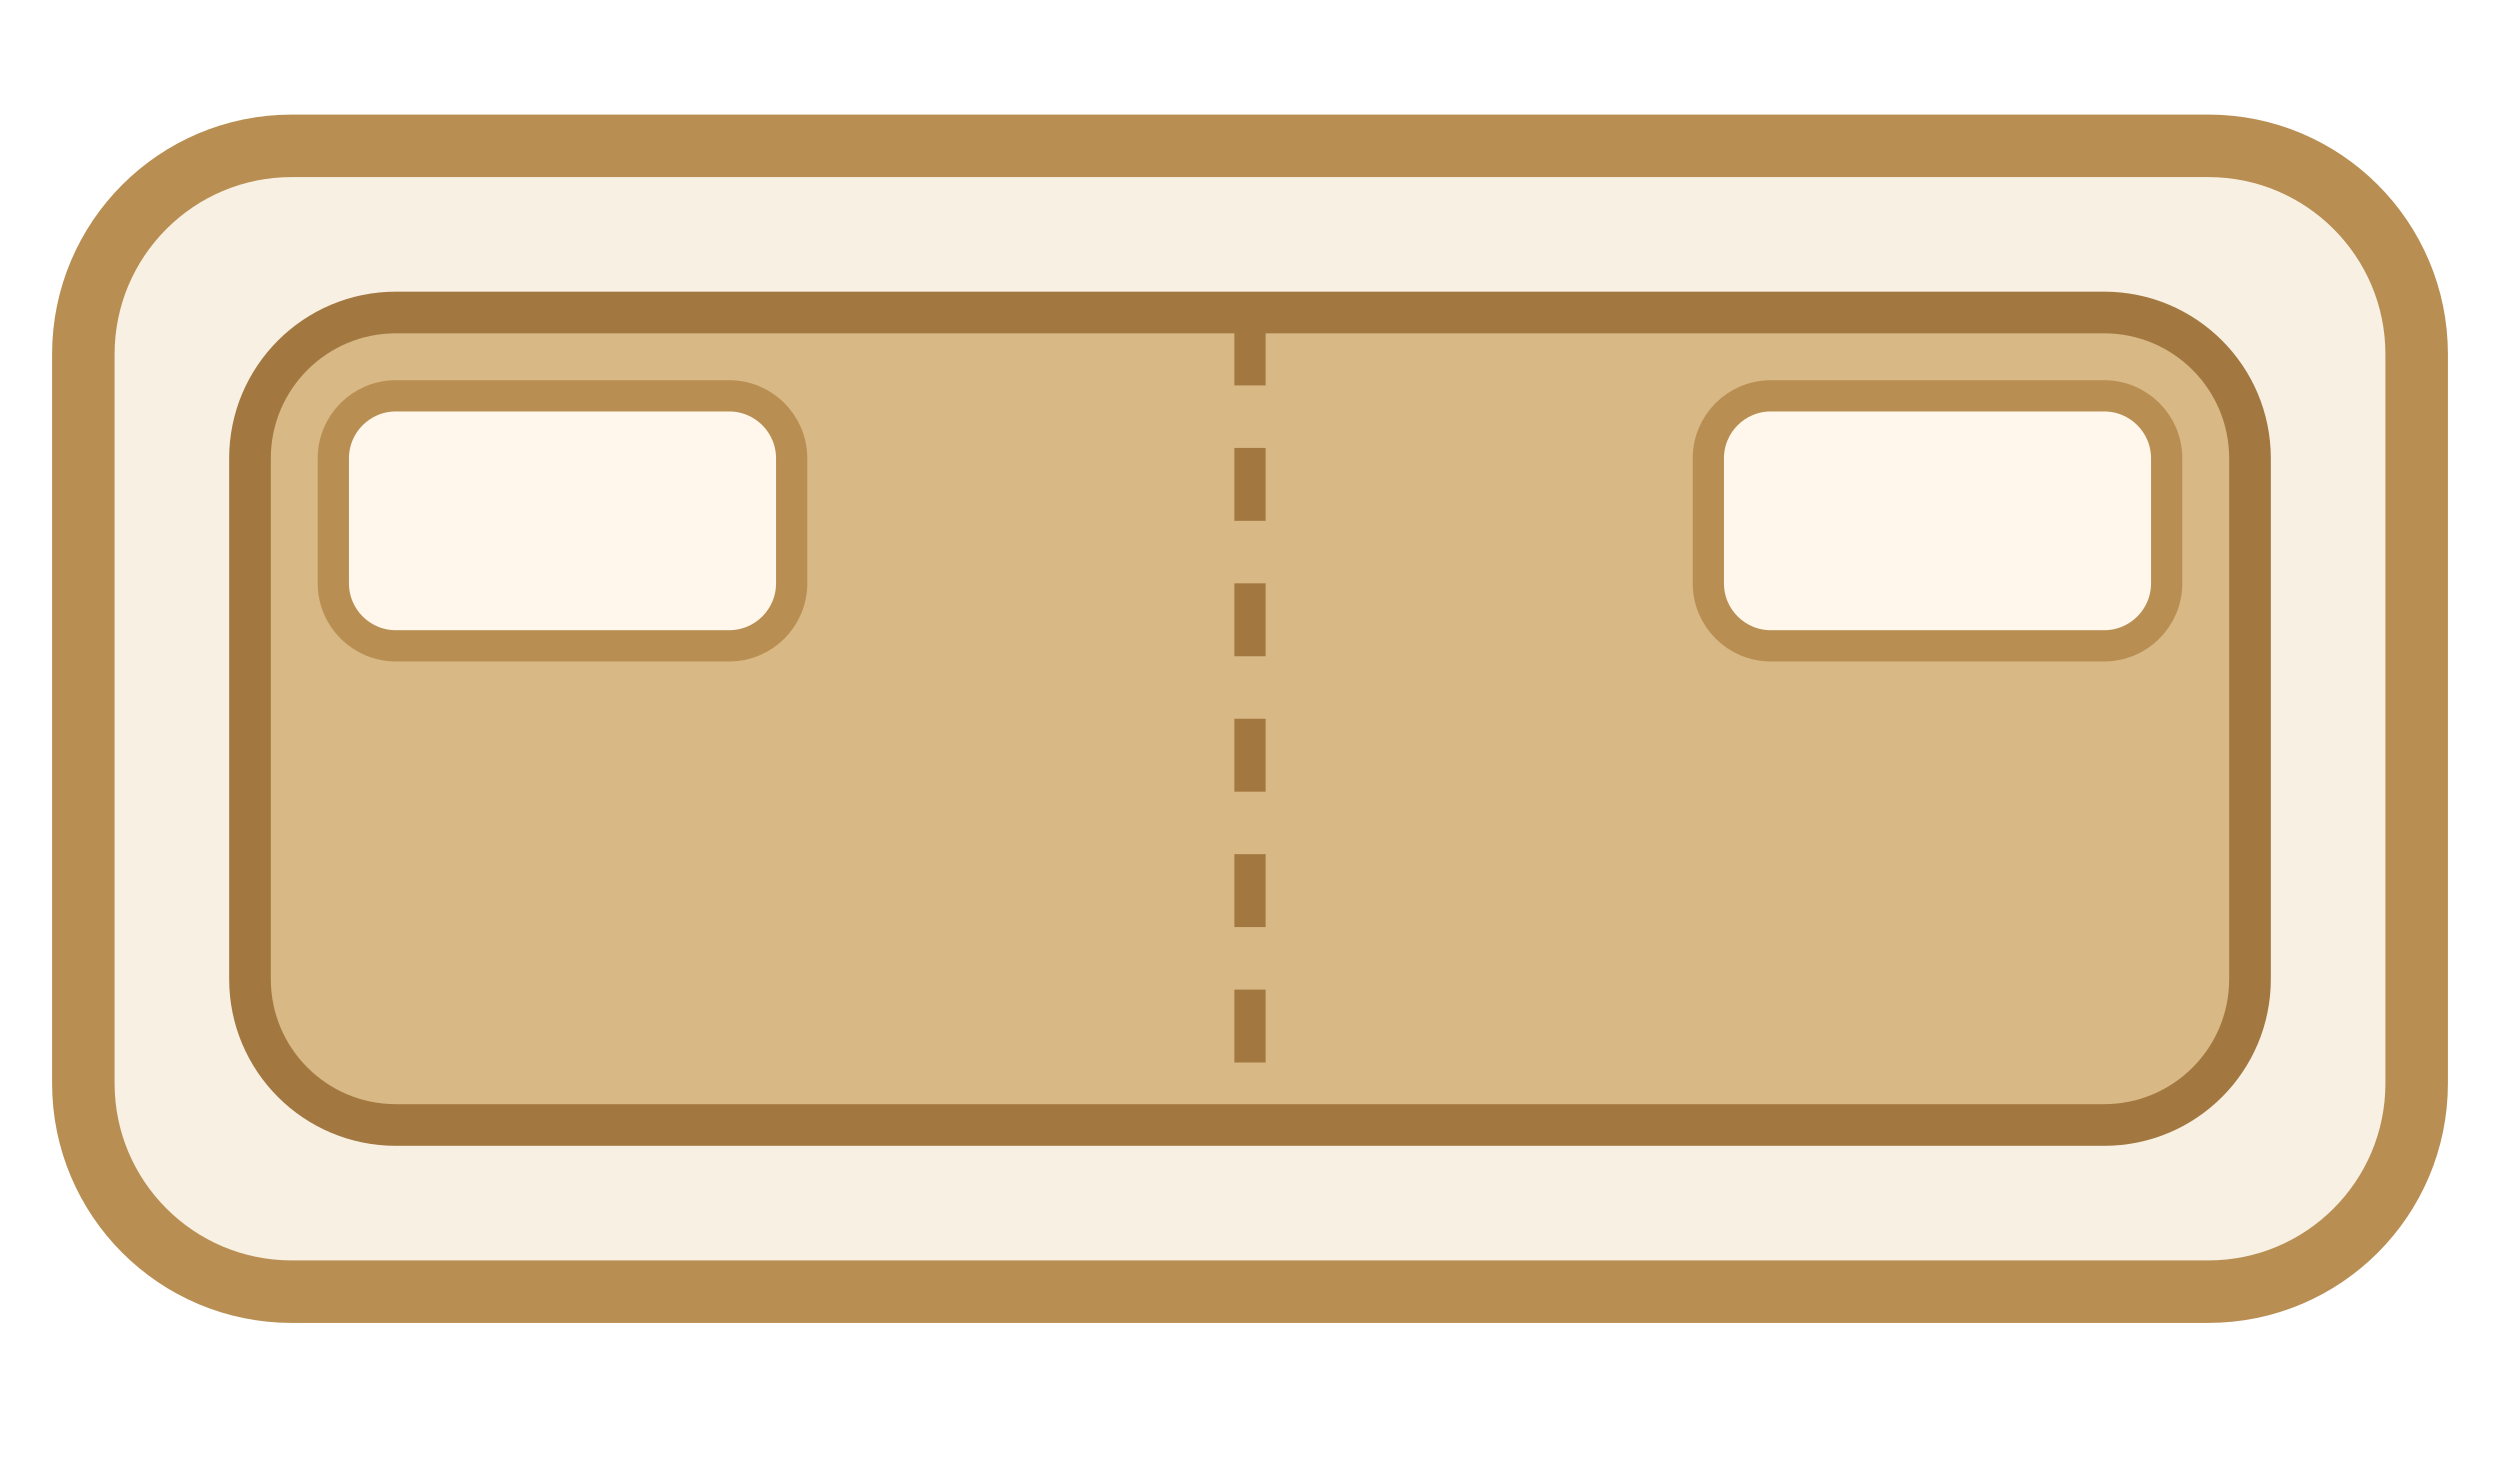
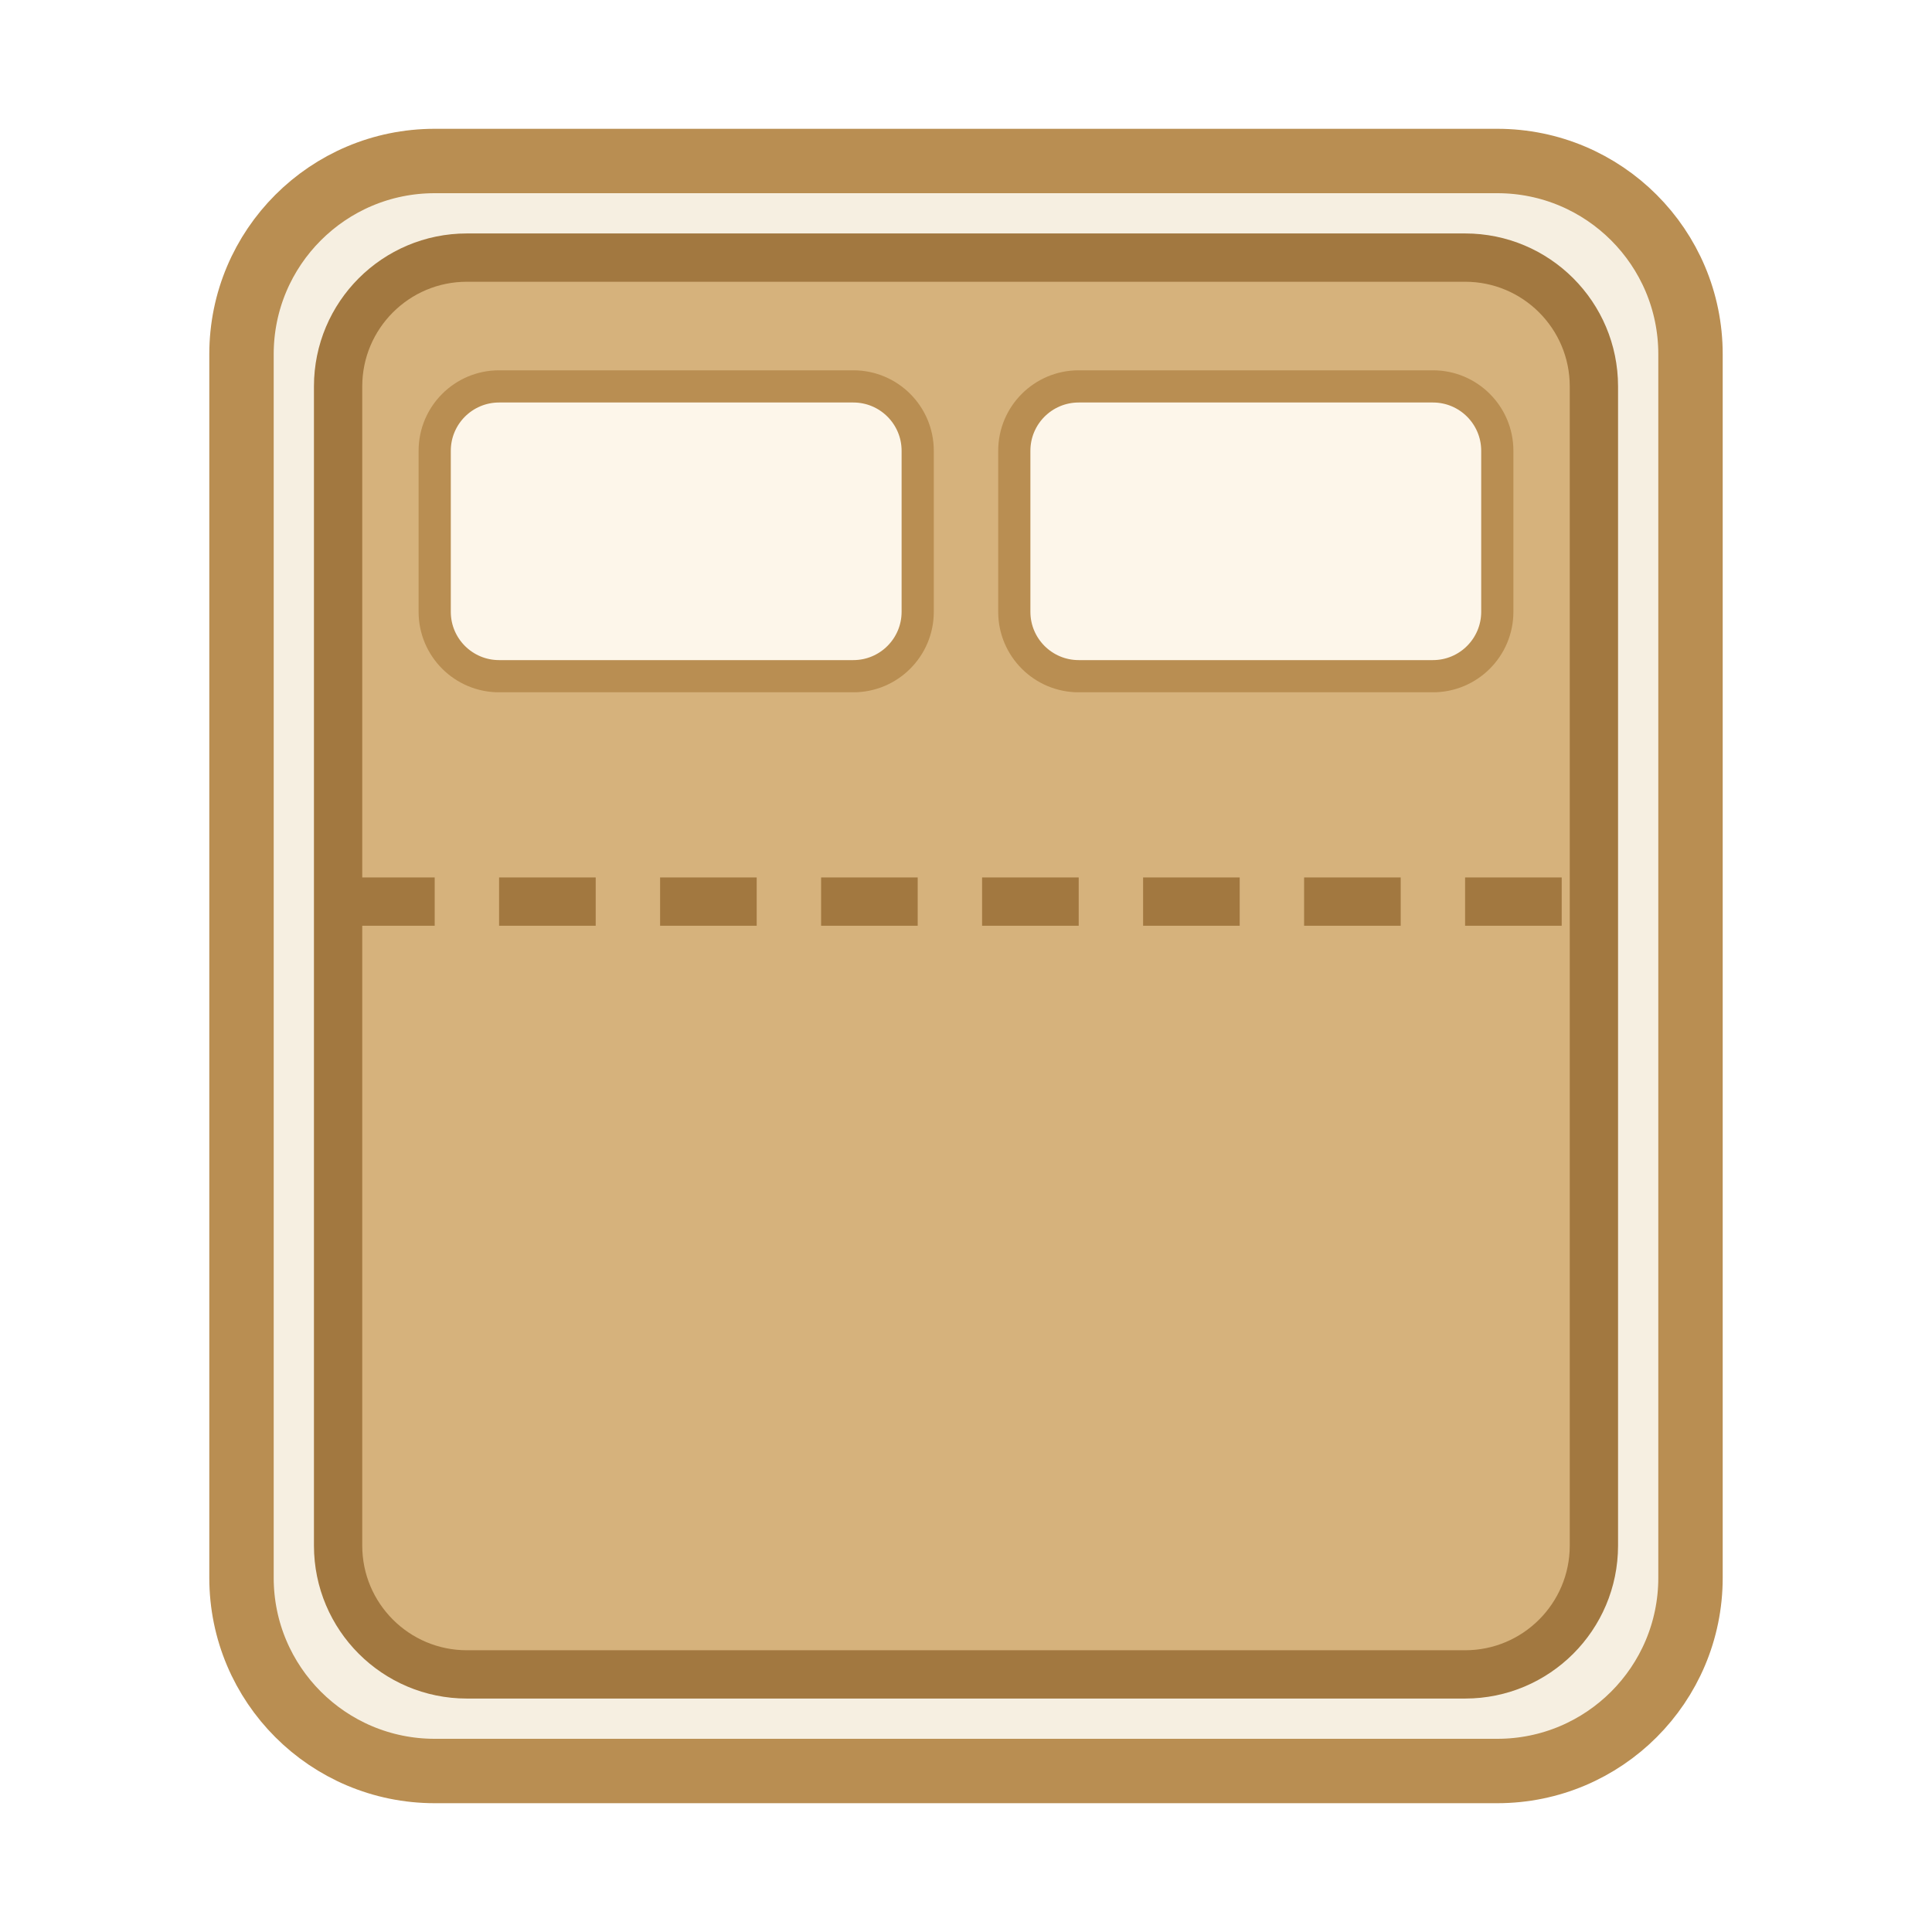
- <svg xmlns="http://www.w3.org/2000/svg" width="240" height="140" viewBox="0 0 240 140">
-   <rect x="8" y="14" width="224" height="110" rx="20" fill="#f7f0e3" stroke="#b98e52" stroke-width="6" />
-   <rect x="24" y="30" width="192" height="78" rx="14" fill="#d8b884" stroke="#a27840" stroke-width="4" />
-   <rect x="32" y="38" width="44" height="24" rx="6" fill="#fff7eb" stroke="#b98e52" stroke-width="3" />
-   <rect x="164" y="38" width="44" height="24" rx="6" fill="#fff7eb" stroke="#b98e52" stroke-width="3" />
-   <line x1="120" y1="30" x2="120" y2="108" stroke="#a27840" stroke-width="3" stroke-dasharray="7 6" />
+ <svg xmlns="http://www.w3.org/2000/svg" width="120" height="120" viewBox="0 0 120 120">
+   <rect x="15" y="10" width="90" height="100" rx="12" fill="#f6efe1" stroke="#b98e52" stroke-width="4" />
+   <rect x="21" y="16" width="78" height="88" rx="8" fill="#d6b27c" stroke="#a27840" stroke-width="3" />
+   <rect x="27" y="24" width="30" height="18" rx="4" fill="#fdf6ea" stroke="#b98e52" stroke-width="2" />
+   <rect x="63" y="24" width="30" height="18" rx="4" fill="#fdf6ea" stroke="#b98e52" stroke-width="2" />
+   <line x1="21" y1="56" x2="99" y2="56" stroke="#a27840" stroke-width="3" stroke-dasharray="6 4" />
</svg>
